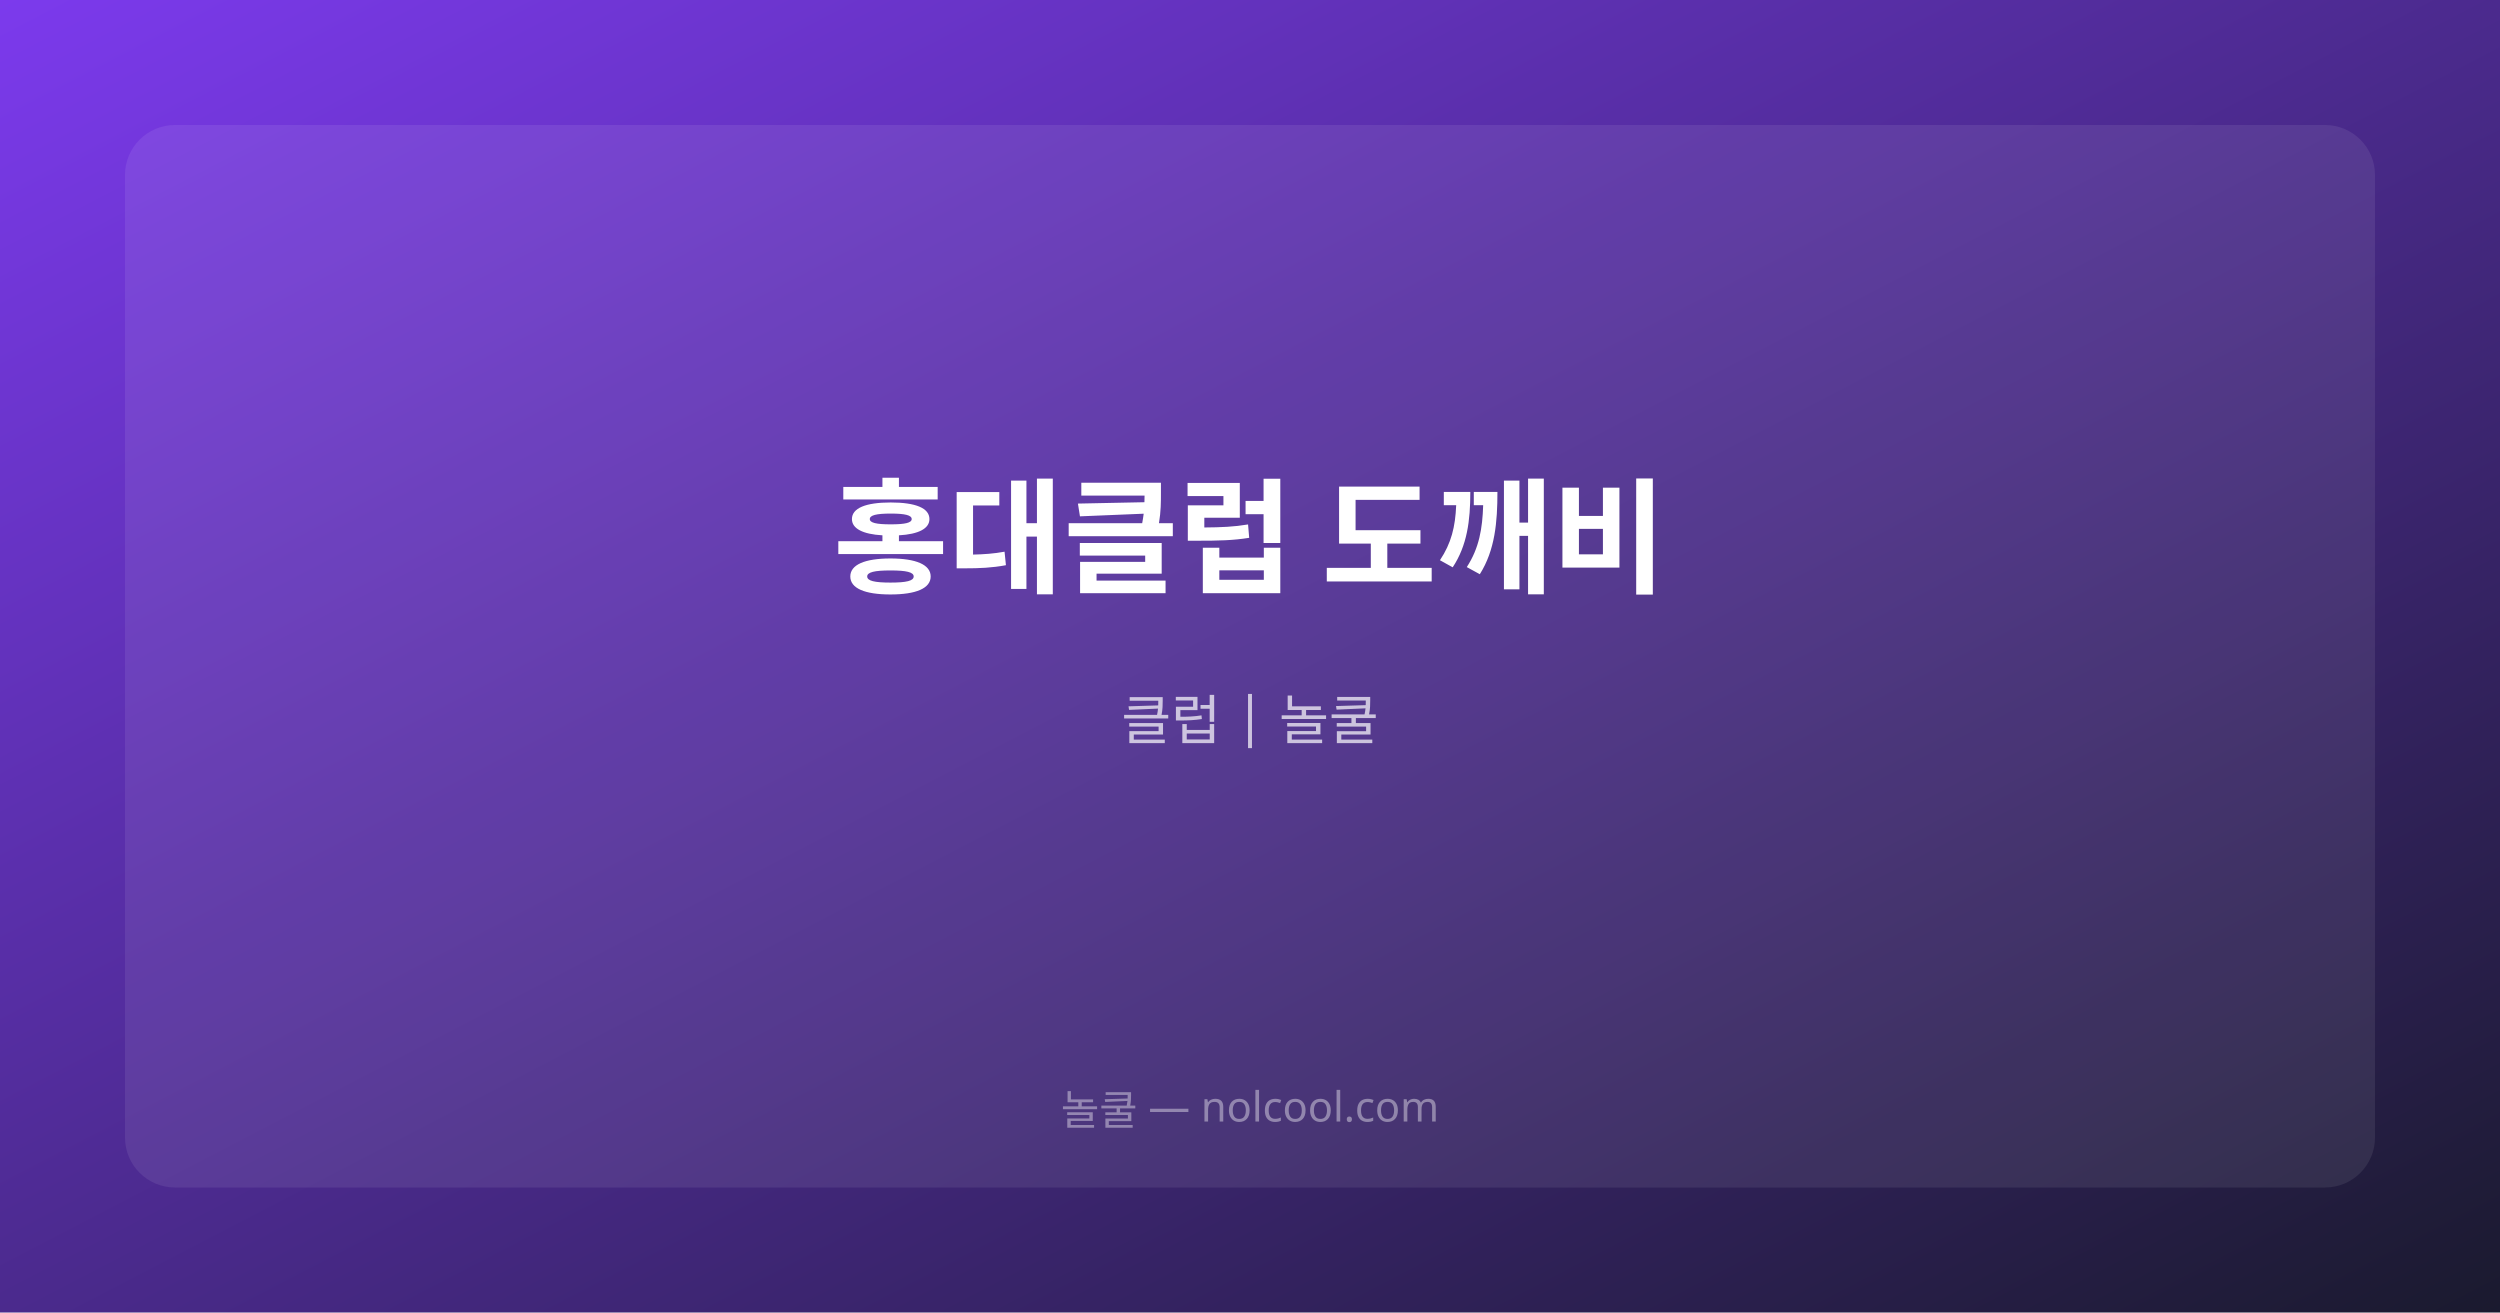
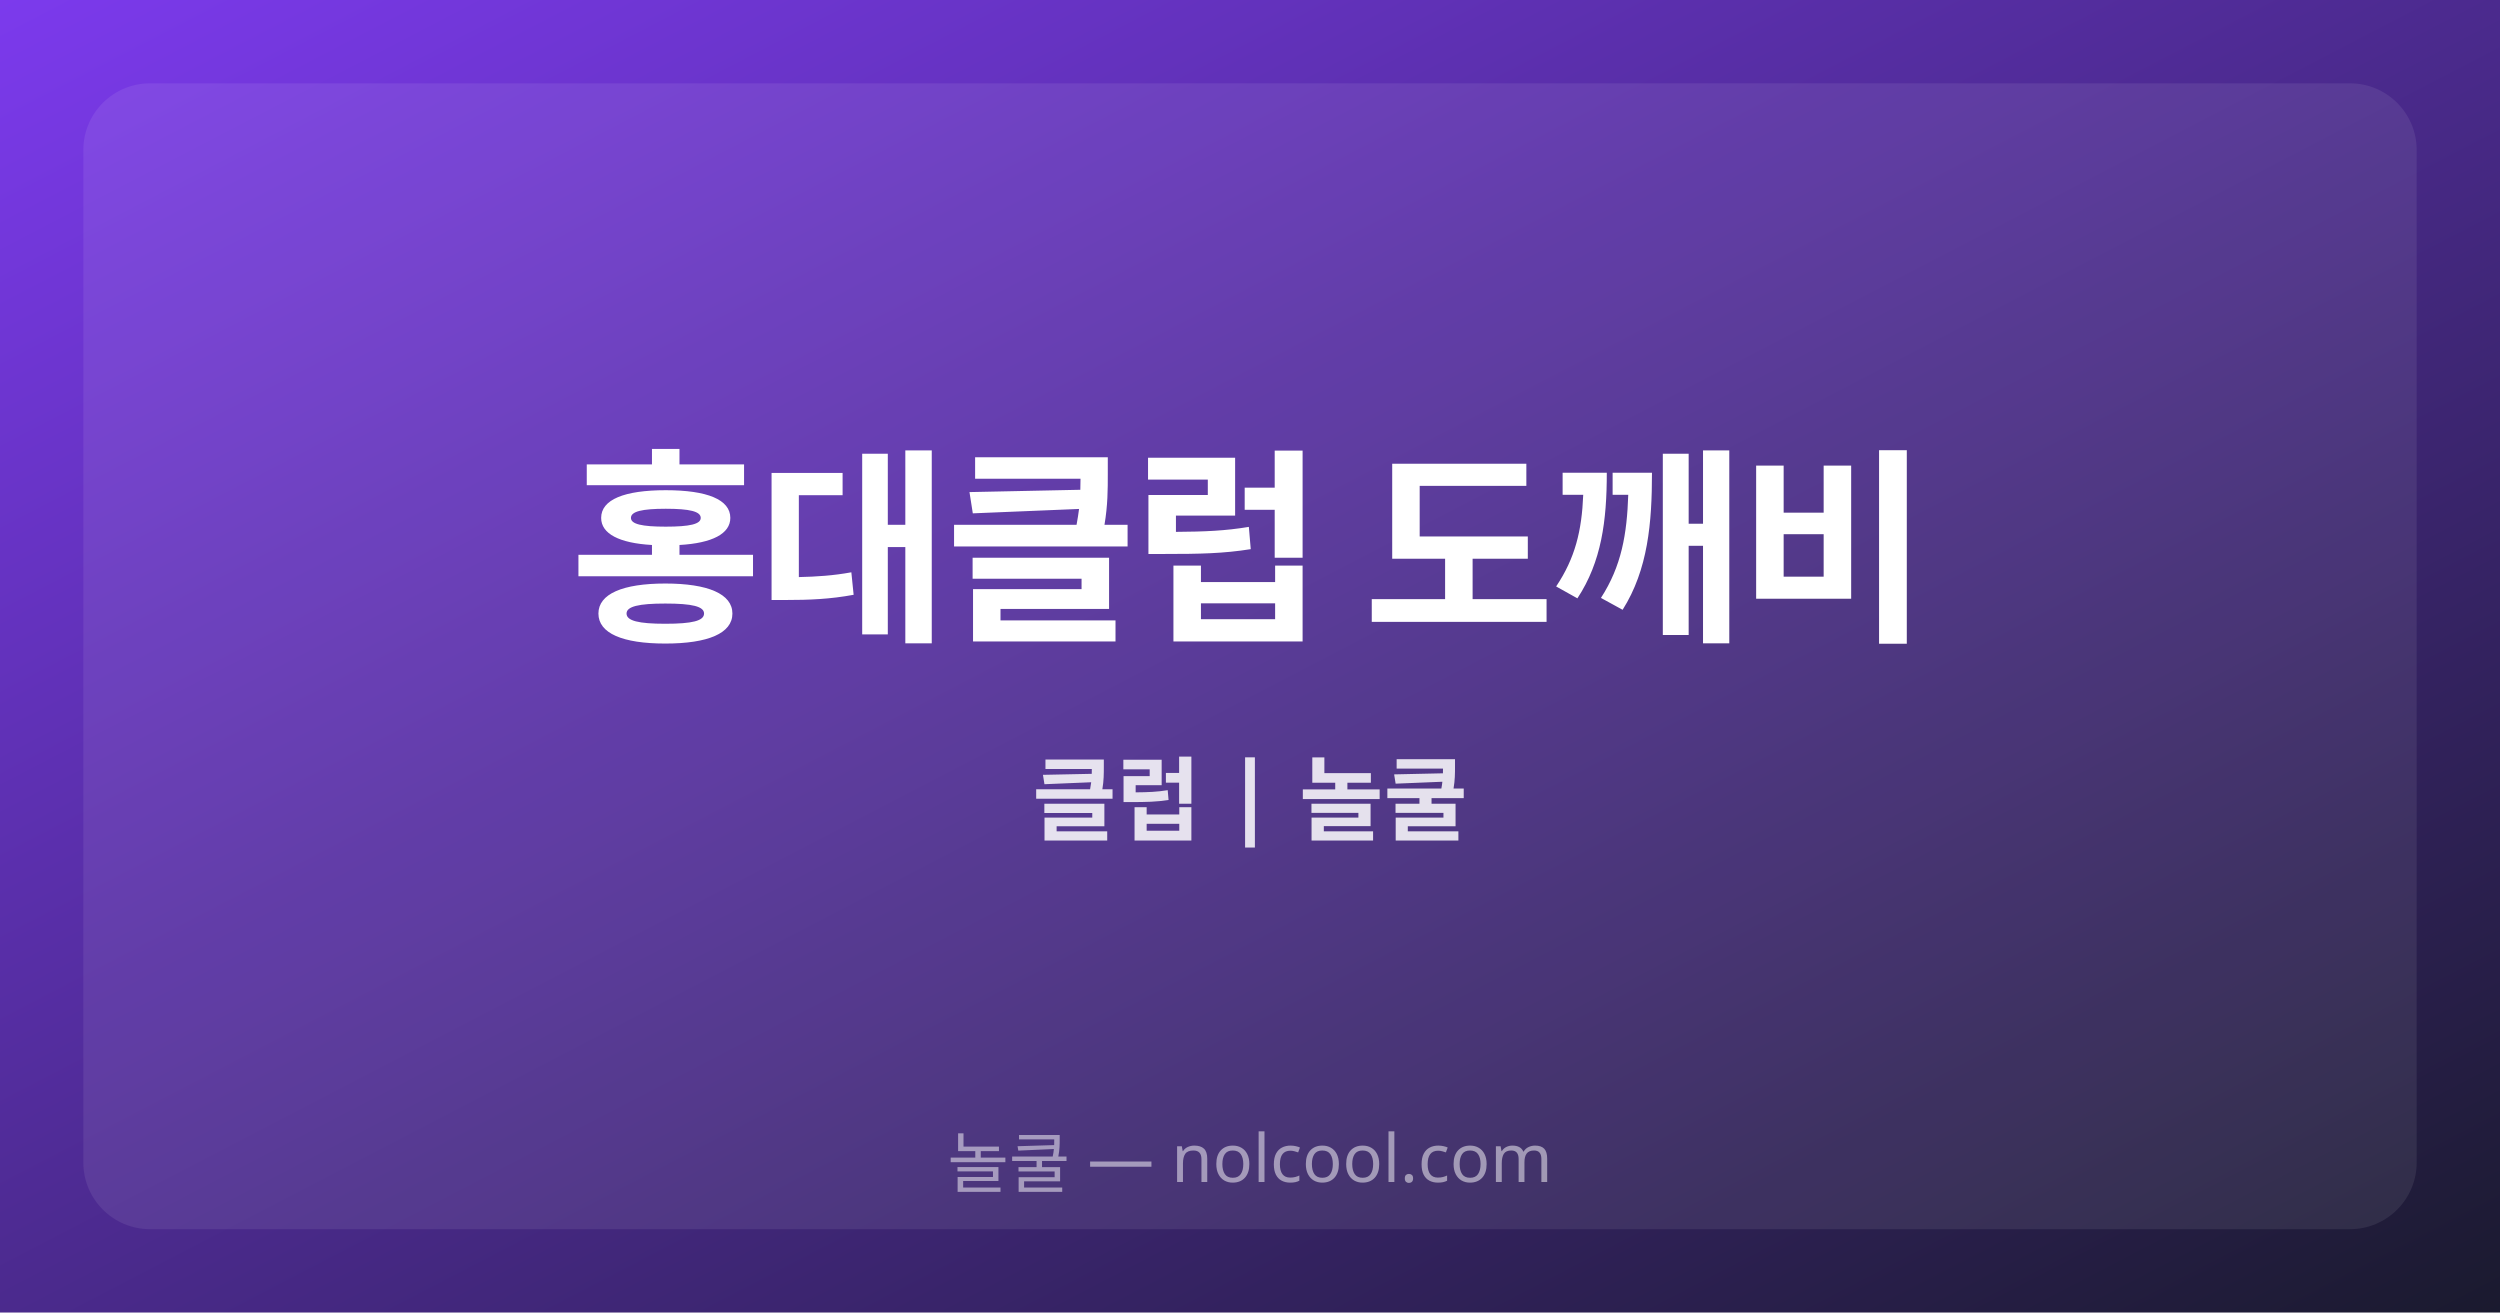
<svg xmlns="http://www.w3.org/2000/svg" width="1200" height="630" viewBox="0 0 1200 630">
  <defs>
    <linearGradient id="bg" x1="0%" y1="0%" x2="100%" y2="100%">
      <stop offset="0%" style="stop-color:#7C3AED;stop-opacity:1" />
      <stop offset="100%" style="stop-color:#1a1a2e;stop-opacity:1" />
    </linearGradient>
  </defs>
  <rect width="1200" height="630" fill="url(#bg)" />
-   <rect x="60" y="60" width="1080" height="510" rx="24" fill="rgba(255,255,255,0.08)" />
-   <text x="600" y="280" text-anchor="middle" font-family="sans-serif" font-size="60" font-weight="bold" fill="white">홍대클럽 도깨비</text>
-   <text x="600" y="355" text-anchor="middle" font-family="sans-serif" font-size="26" fill="rgba(255,255,255,0.7)">클럽 | 놀쿨</text>
-   <text x="600" y="540" text-anchor="middle" font-family="sans-serif" font-size="20" fill="rgba(255,255,255,0.4)">놀쿨 — nolcool.com</text>
+   <rect x="40" y="40" width="1120" height="550" rx="32" fill="rgba(255,255,255,0.08)" />
+   <text x="600" y="300" text-anchor="middle" font-family="sans-serif" font-size="100" font-weight="900" fill="white" letter-spacing="-0.02em">홍대클럽 도깨비</text>
+   <text x="600" y="400" text-anchor="middle" font-family="sans-serif" font-size="44" font-weight="600" fill="rgba(255,255,255,0.85)">클럽 | 놀쿨</text>
+   <text x="600" y="570" text-anchor="middle" font-family="sans-serif" font-size="32" font-weight="500" fill="rgba(255,255,255,0.5)">놀쿨 — nolcool.com</text>
</svg>
